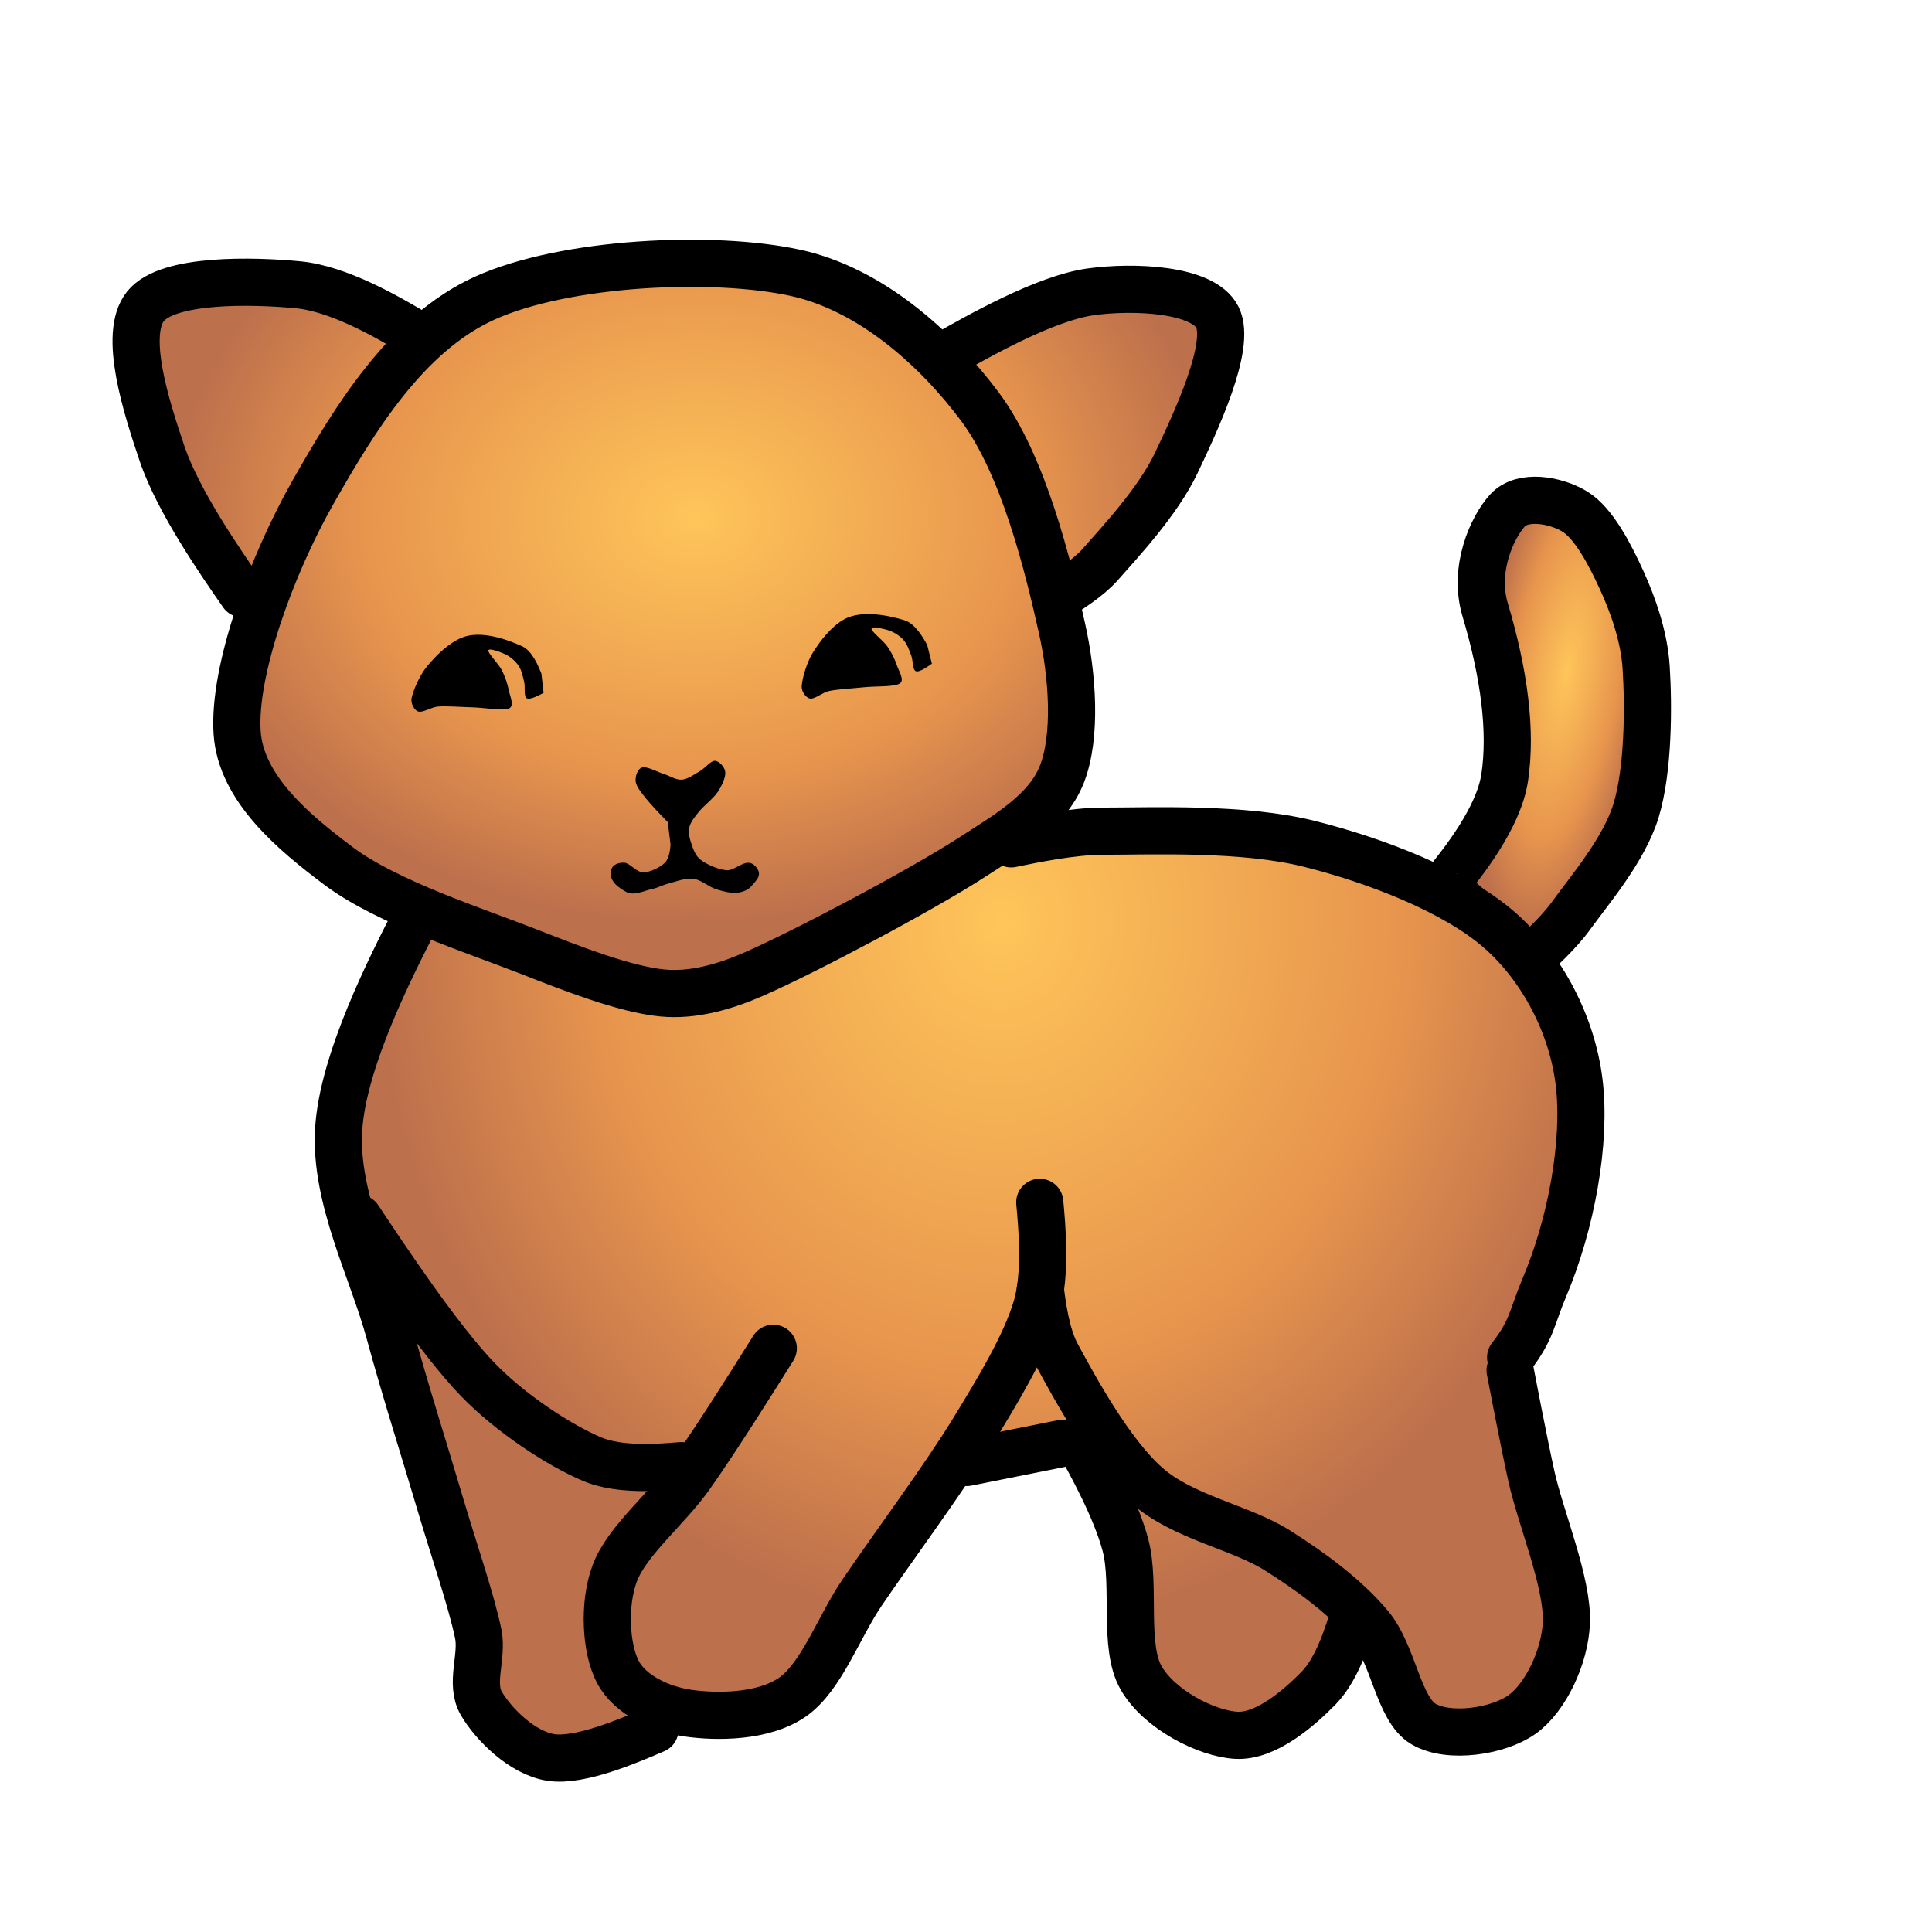
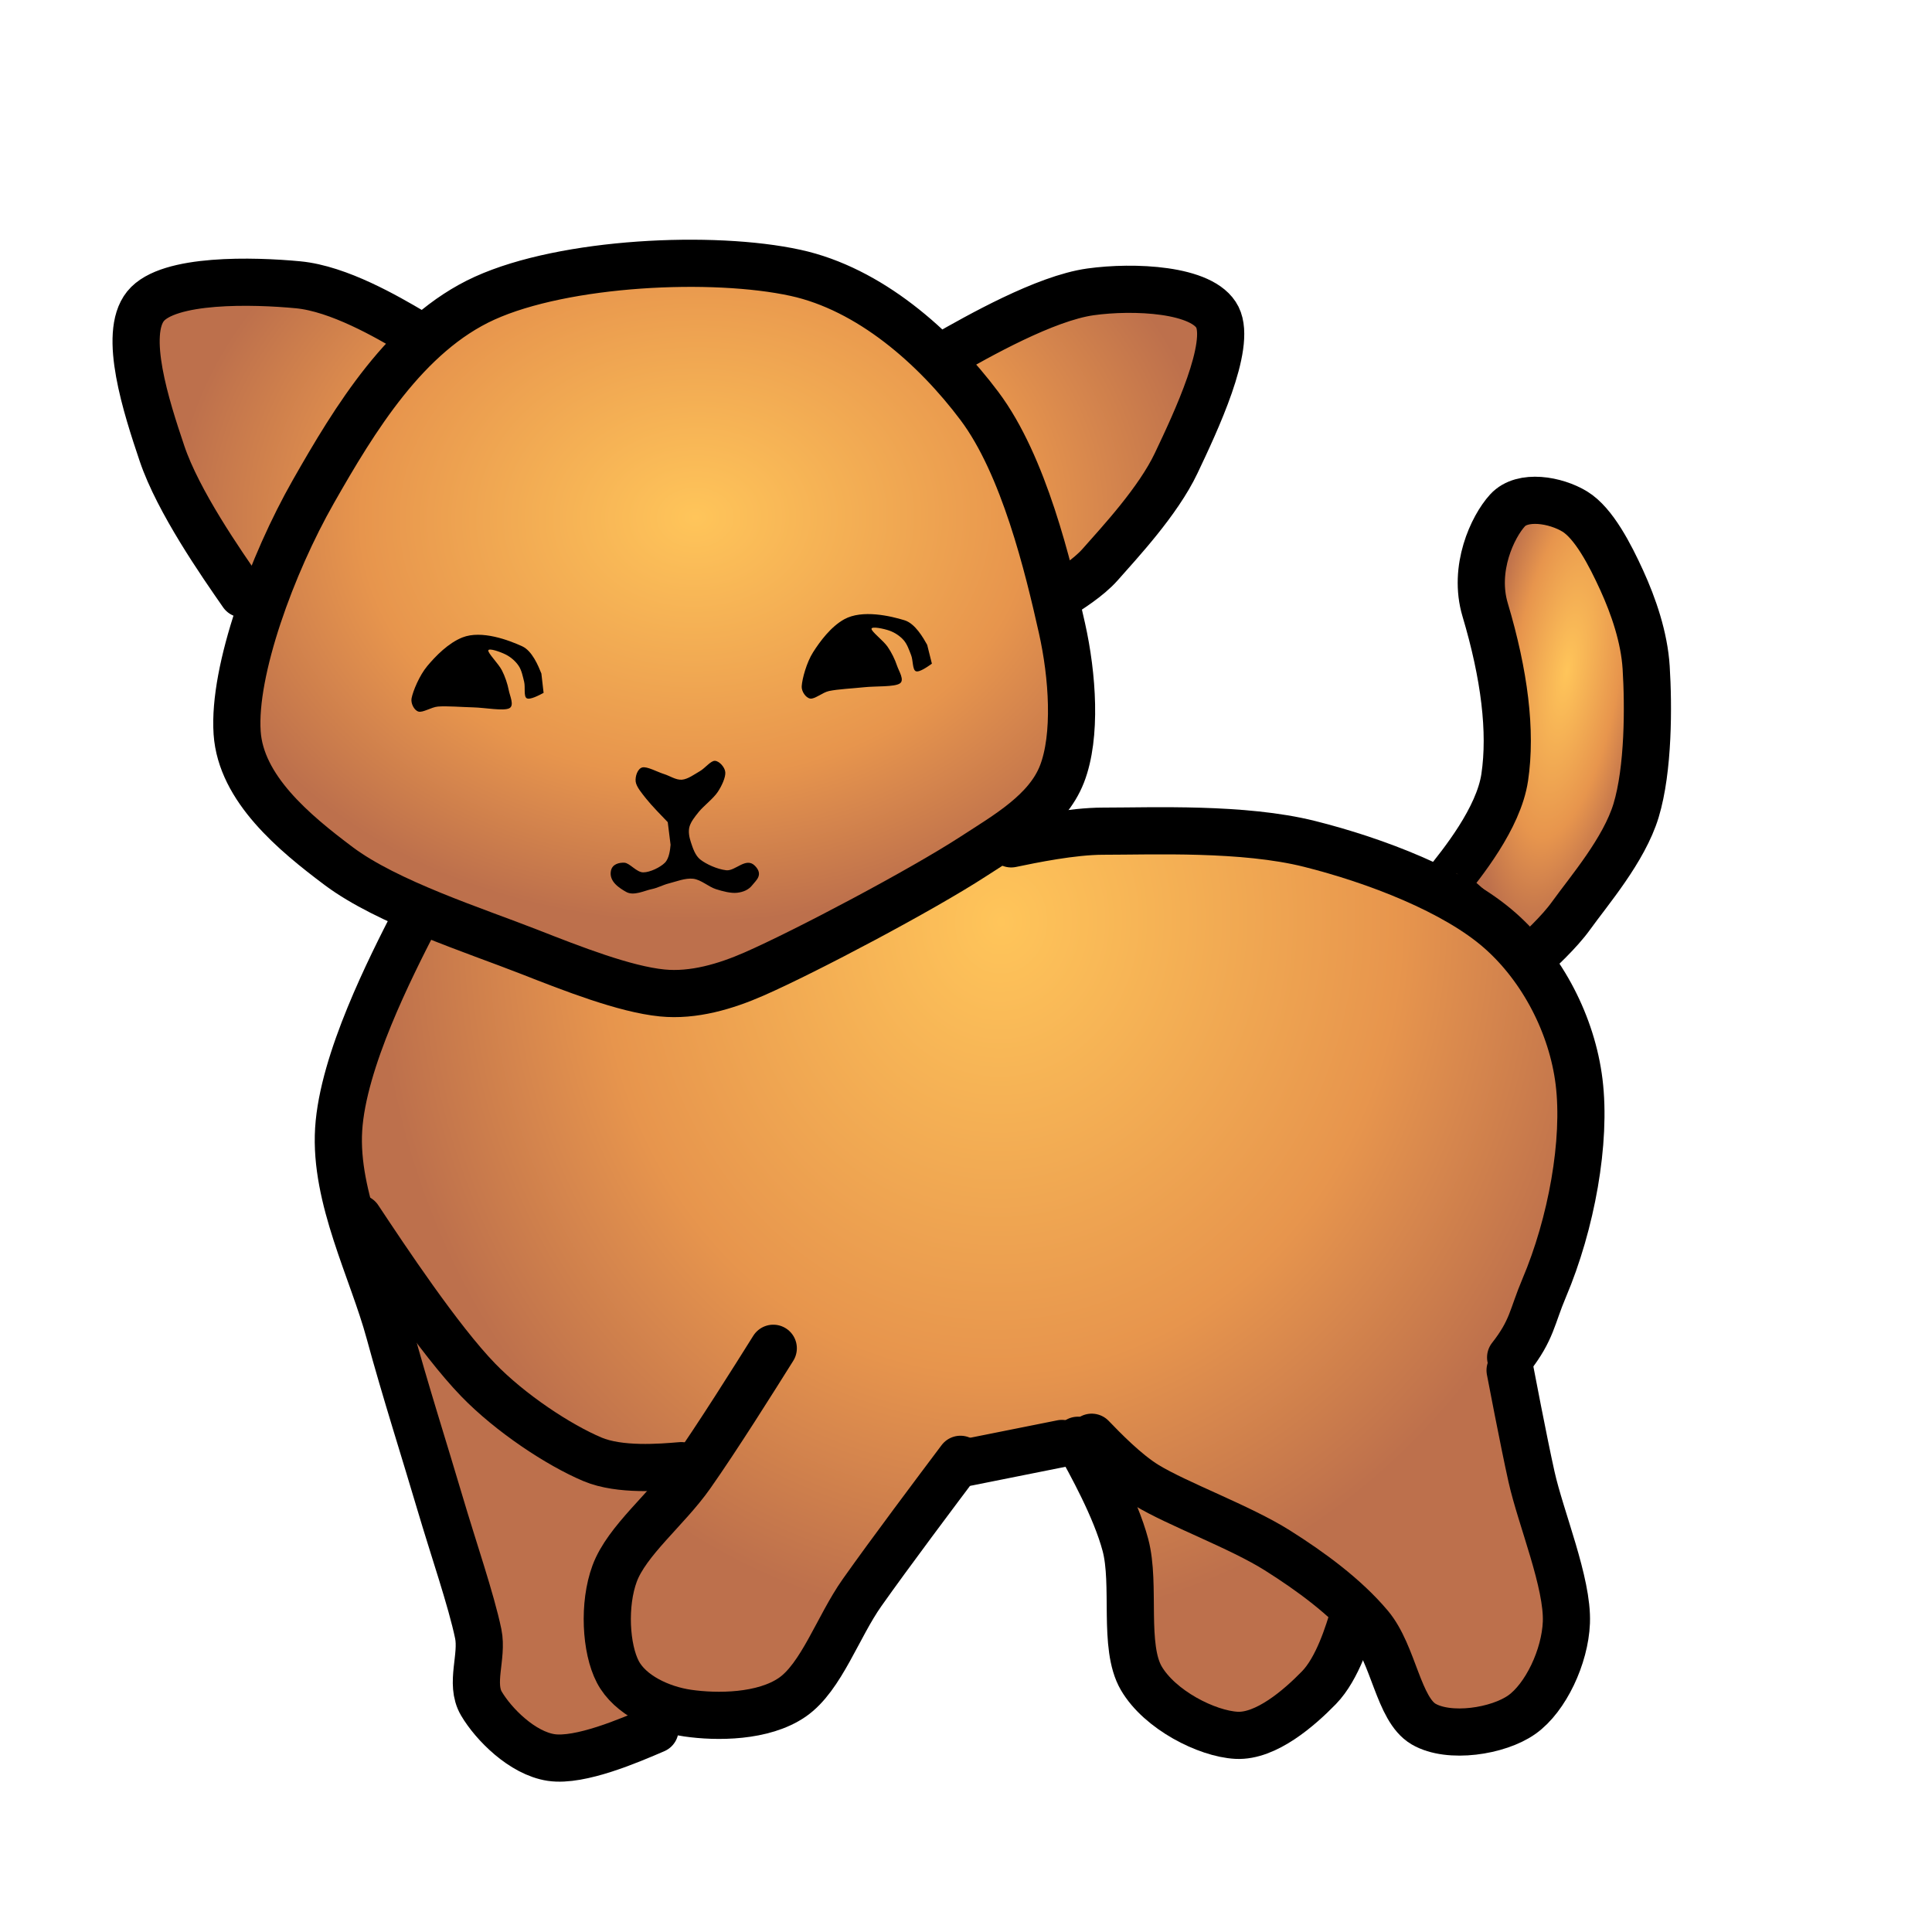
<svg xmlns="http://www.w3.org/2000/svg" width="100%" height="100%" viewBox="0 0 1024 1024" version="1.1" xml:space="preserve" style="fill-rule:evenodd;clip-rule:evenodd;stroke-linecap:round;stroke-linejoin:round;stroke-miterlimit:1.5;">
  <g id="outline">
    <g transform="matrix(0.987379,0.158374,-0.158374,0.987379,79.99166,-117.2859)">
      <path d="M810.144,513.285C803.89,501.661 789.964,478.1 771.935,462.87C783.41,458.367 785.665,439.811 787.658,427.184C790.158,411.351 788.283,386.767 785.158,368.434C782.147,350.767 769.95,334.059 768.908,317.184C767.867,300.309 769.95,272.392 778.908,267.184C787.867,261.976 812.671,273.606 822.658,285.934C835.992,302.392 855.277,336.883 858.908,365.934C862.658,395.934 853.283,441.976 845.158,465.934C839.16,483.62 811.633,491.066 810.158,509.684C810.066,510.849 810.064,512.051 810.144,513.285Z" style="fill:url(#_Radial1);" />
      <path d="M769.681,470.805C777.309,457.511 792.564,430.923 792.315,408.978C792.034,384.332 783.587,355.279 768,322.926C758.1,302.377 764.917,278.854 771.363,269.031C777.808,259.208 795.744,259.503 806.673,263.987C817.603,268.471 828.802,283.729 836.939,295.934C845.346,308.545 853.588,323.995 857.117,339.652C861.6,359.549 866.925,392.617 863.842,415.317C860.901,436.977 845.907,461.276 838.621,475.849C833.754,485.583 824.668,497.029 820.125,502.752M820.125,502.752C803.31,492.103 786.496,481.454 769.681,470.805" style="fill:none;stroke:black;stroke-width:25px;" />
    </g>
    <path d="M771.935,462.87C789.964,478.1 803.89,501.661 810.144,513.285C811.493,534.341 836.323,565.065 835.158,592.184C833.7,626.142 806.2,683.226 801.408,713.434C798.264,733.255 802.153,753.821 806.408,773.434C811.2,795.517 828.492,824.892 830.158,845.934C831.619,864.37 824.117,888.226 816.408,899.684C809.749,909.584 795.838,914.478 783.908,914.684C771.825,914.892 755.158,908.017 743.908,900.934C732.686,893.868 725.575,871.559 716.408,872.184C707.242,872.809 700.367,896.559 688.908,904.684C677.45,912.809 661.2,921.351 647.658,920.934C634.117,920.517 616.103,914.248 607.658,902.184C598.908,889.684 599.285,864.693 595.158,845.934C590.575,825.101 587.45,790.309 580.158,777.184C575.231,768.314 561.388,769.017 551.408,767.184C541.2,765.309 528.7,761.279 518.908,765.934C506.2,771.976 486.767,788.132 475.158,803.434C461.408,821.559 449.533,858.017 436.408,874.684C426.25,887.584 410.575,897.601 396.408,903.434C382.405,909.2 365.367,905.101 351.408,909.684C337.45,914.267 327.356,931.927 312.658,930.934C297.242,929.892 269.95,917.601 258.908,903.434C247.867,889.267 251.729,864.813 246.408,845.934C239.95,823.017 228.166,792.833 220.158,765.934C212.033,738.642 204.955,710.154 197.658,682.184C190.158,653.434 171.087,623.68 175.158,593.434C179.533,560.934 198.908,499.059 223.908,487.184C248.908,475.309 295.158,517.184 325.158,522.184C351.103,526.508 379.616,527.27 403.908,517.184C439.533,502.392 508.7,446.142 538.908,433.434C553.304,427.378 569.623,439.331 585.158,440.934C611.408,443.642 665.575,445.934 696.408,449.684C721.232,452.703 754.95,467.184 770.158,463.434C770.774,463.282 771.366,463.093 771.935,462.87Z" style="fill:url(#_Radial2);" />
    <g>
      <path d="M219.849,487.619C207.145,512.467 181.736,562.163 179.494,598.594C177.252,635.026 197.43,673.138 206.397,706.207C214.659,736.673 225.454,770.382 233.3,797.005C240.07,819.972 249.835,848.289 253.478,865.944C255.972,878.033 248.889,892.304 255.159,902.936C261.605,913.865 276.817,929.229 292.151,931.521C307.485,933.812 333.937,922.395 347.163,916.686" style="fill:none;stroke:black;stroke-width:25px;" />
      <path d="M190.059,645.675C204.312,667.16 232.819,710.13 253.478,731.429C270.581,749.062 296.074,765.898 314.01,773.465C328.506,779.58 350.229,777.745 361.09,776.828" style="fill:none;stroke:black;stroke-width:25px;" />
-       <path d="M409.852,714.614C399.95,730.401 380.147,761.975 366.135,781.872C353.483,799.838 332.225,816.622 325.78,833.997C319.734,850.295 321.016,873.791 327.461,886.122C333.907,898.452 350.28,905.919 364.453,907.98C379.866,910.222 404.55,910.207 419.941,899.573C435.354,888.924 444.451,862.48 456.933,844.085C472.906,820.545 500.37,783.553 515.783,758.332C528.593,737.37 543.527,712.933 549.412,692.755C554.593,674.991 552.26,649.842 551.094,637.268" style="fill:none;stroke:black;stroke-width:25px;" />
+       <path d="M409.852,714.614C399.95,730.401 380.147,761.975 366.135,781.872C353.483,799.838 332.225,816.622 325.78,833.997C319.734,850.295 321.016,873.791 327.461,886.122C333.907,898.452 350.28,905.919 364.453,907.98C379.866,910.222 404.55,910.207 419.941,899.573C435.354,888.924 444.104,862.239 456.933,844.085C471.785,823.067 496.633,789.999 509.057,773.465" style="fill:none;stroke:black;stroke-width:25px;" />
      <path d="M512.42,775.146C529.235,771.783 546.049,768.42 562.864,765.057" style="fill:none;stroke:black;stroke-width:25px;" />
      <path d="M800.664,719.457C812.072,704.9 811.931,698.017 818.443,682.667C832.874,648.652 840.833,604.946 836.939,573.373C833.25,543.46 817.68,513.169 795.08,493.228C771.26,472.21 729.076,456.046 694.016,447.264C658.957,438.483 611.065,440.539 584.723,440.539C568.315,440.539 546.745,445.022 535.961,447.264" style="fill:none;stroke:black;stroke-width:25px;" />
    </g>
-     <path d="M551.403,683.444C552.421,691.493 554.456,707.593 560.127,718.051C569.503,735.341 588.184,769.909 607.658,787.184C626.967,804.312 657.255,809.287 676.972,821.702C694.808,832.932 713.034,846.325 725.964,861.674C738.73,876.83 741.097,905.952 754.548,913.799C768,921.646 794.062,917.722 806.673,908.755C819.284,899.787 829.492,878.027 830.214,859.993C831.054,838.975 816.69,804.929 811.718,782.646C807.545,763.946 800.379,726.296 800.379,726.296" style="fill:none;stroke:black;stroke-width:25px;" />
+     <path d="M578.623,761.768C584.64,768.009 596.675,780.49 607.658,787.184C624.05,797.173 657.255,809.287 676.972,821.702C694.808,832.932 713.034,846.325 725.964,861.674C738.73,876.83 741.097,905.952 754.548,913.799C768,921.646 794.062,917.722 806.673,908.755C819.284,899.787 829.492,878.027 830.214,859.993C831.054,838.975 816.69,804.929 811.718,782.646C807.545,763.946 800.379,726.296 800.379,726.296" style="fill:none;stroke:black;stroke-width:25px;" />
    <path d="M571.271,763.376C577.933,775.328 591.258,799.233 596.493,818.864C602.097,839.882 595.091,872.67 604.9,889.484C614.708,906.299 639.65,918.91 655.343,919.75C671.037,920.591 688.692,905.178 699.061,894.529C709.029,884.291 714.714,865.334 717.557,855.856" style="fill:none;stroke:black;stroke-width:25px;" />
  </g>
  <g>
    <path d="M125.158,388.434C125.575,375.309 137.45,349.684 136.408,334.684C135.479,321.298 124.959,310.41 118.908,298.434C108.908,278.642 83.7,237.601 76.408,215.934C71.356,200.922 67.867,179.476 75.158,168.434C82.45,157.392 103.924,150.397 120.158,149.684C139.117,148.851 171.825,158.017 188.908,163.434C201.176,167.324 209.881,183.717 222.658,182.184C238.283,180.309 260.647,156.12 282.658,152.184C314.117,146.559 378.492,144.684 411.408,148.434C435.781,151.21 464.533,167.392 480.158,174.684C489.376,178.986 495.141,193.952 505.158,192.184C519.325,189.684 544.95,164.892 565.158,159.684C584.933,154.587 613.283,156.351 626.408,160.934C636.337,164.401 645.57,176.8 643.908,187.184C641.408,202.809 624.117,233.851 611.408,254.684C598.866,275.244 575.783,294.892 567.658,312.184C561.064,326.218 565.323,343.158 562.658,358.434C559.533,376.351 560.473,402.245 548.908,419.684C535.783,439.476 508.629,462.161 483.908,477.184C456.825,493.642 413.7,510.101 386.408,518.434C365.104,524.939 341.802,532.449 320.158,527.184C289.325,519.684 232.45,492.392 201.408,473.434C175.717,457.743 146.617,427.601 133.908,413.434C128.013,406.862 124.878,397.258 125.158,388.434Z" style="fill:url(#_Radial3);" />
    <path d="M256.841,158.056C215.263,176.93 187.902,222.231 166.043,260.624C144.184,299.017 123.446,355.345 125.688,388.414C127.69,417.94 155.819,441.278 179.494,459.034C205.276,478.371 251.796,493.224 280.381,504.433C303.322,513.43 331.105,524.331 351.002,526.292C367.52,527.921 384.564,522.873 399.764,516.204C427.227,504.153 488.6,471.645 515.783,453.99C533.744,442.325 555.102,430.232 562.864,410.273C570.71,390.095 568.503,358.084 562.864,332.926C555.577,300.418 542.686,246.612 519.146,215.225C495.606,183.838 460.838,153.151 421.622,144.604C377.905,135.076 299.437,138.719 256.841,158.056ZM500.65,188.322C518.399,178.233 553.896,158.056 577.997,154.693C600.641,151.533 637.688,153.011 645.254,168.144C652.821,183.277 633.765,223.632 623.396,245.491C613.787,265.747 593.41,287.527 583.041,299.297C576.964,306.195 566.443,312.806 561.182,316.112M128.519,314.764C117.155,298.43 94.427,265.763 85.862,240.355C77.501,215.55 65.11,177.216 77.13,162.314C89.15,147.412 134.443,148.71 157.981,150.943C179.639,152.997 205.454,168.141 218.361,175.713" style="fill:none;stroke:black;stroke-width:25px;" />
    <g>
      <path d="M491.419,341.755C489.299,337.999 485.057,330.485 479.419,328.755C472.086,326.505 457.003,322.922 447.419,328.255C440.414,332.154 434.669,339.839 430.919,345.755C427.534,351.097 425.169,359.672 424.919,363.755C424.758,366.386 427.003,369.839 429.419,370.255C431.836,370.672 435.906,366.995 439.419,366.255C444.169,365.255 451.752,364.913 457.919,364.255C464.169,363.589 474.003,364.172 476.919,362.255C479.599,360.495 476.433,355.797 475.419,352.755C474.336,349.505 472.541,345.819 470.419,342.755C468.169,339.505 461.753,334.672 461.919,333.255C462.086,331.839 468.586,333.255 471.419,334.255C474.253,335.255 477.003,337.089 478.919,339.255C480.836,341.422 481.836,344.505 482.919,347.255C484.002,350.003 483.586,355.005 485.419,355.755C487.253,356.505 491.697,353.339 493.919,351.755" />
      <g transform="matrix(0.99142,0.130717,-0.130717,0.99142,-155.5841,-46.06843)">
        <path d="M491.419,341.755C489.299,337.999 485.057,330.485 479.419,328.755C472.086,326.505 457.003,322.922 447.419,328.255C440.414,332.154 434.669,339.839 430.919,345.755C427.534,351.097 425.169,359.672 424.919,363.755C424.758,366.386 427.003,369.839 429.419,370.255C431.836,370.672 435.906,366.995 439.419,366.255C444.169,365.255 451.752,364.913 457.919,364.255C464.169,363.589 474.003,364.172 476.919,362.255C479.599,360.495 476.433,355.797 475.419,352.755C474.336,349.505 472.541,345.819 470.419,342.755C468.169,339.505 461.753,334.672 461.919,333.255C462.086,331.839 468.586,333.255 471.419,334.255C474.253,335.255 477.003,337.089 478.919,339.255C480.836,341.422 481.836,344.505 482.919,347.255C484.002,350.003 483.586,355.005 485.419,355.755C487.253,356.505 491.697,353.339 493.919,351.755" />
      </g>
      <path d="M353.919,435.755C351.03,432.783 345.253,426.839 342.419,423.255C340.239,420.497 337.253,417.005 336.919,414.255C336.587,411.517 337.919,407.422 340.419,406.755C342.919,406.089 348.419,409.172 351.919,410.255C355.092,411.237 358.253,413.505 361.419,413.255C364.586,413.005 368.003,410.422 370.919,408.755C373.729,407.15 376.669,403.172 378.919,403.255C381.169,403.339 384.174,406.553 384.419,409.255C384.669,412.005 382.497,416.639 380.419,419.755C378.086,423.255 372.919,427.172 370.419,430.255C368.439,432.698 366.123,435.559 365.419,438.255C364.728,440.905 365.337,443.833 366.195,446.433C367.146,449.314 368.418,453.398 371.125,455.54C374.246,458.011 380.083,460.695 384.919,461.255C389.756,461.815 395.383,454.024 400.144,458.9C404.819,463.689 400.583,466.717 398.859,468.994C396.758,471.767 393.724,472.831 390.681,473.185C387.441,473.562 383.047,472.414 379.419,471.255C375.542,470.017 371.586,466.255 367.419,465.755C363.253,465.255 358.086,467.339 354.419,468.255C351.351,469.022 348.52,470.635 345.419,471.255C341.669,472.005 335.917,475.018 331.919,472.755C328.484,470.811 322.686,467.315 323.788,461.605C324.492,457.963 328.138,457.131 330.919,457.255C333.777,457.383 337.35,462.372 340.933,462.372C344.517,462.372 350.005,459.691 352.419,457.255C354.757,454.897 355.199,450.136 355.419,447.755" />
    </g>
  </g>
  <defs>
    <radialGradient id="_Radial1" cx="0" cy="0" r="1" gradientUnits="userSpaceOnUse" gradientTransform="matrix(43.92217,-1.267206,0.175624,139.3378,815.8995,348.4099)">
      <stop offset="0" style="stop-color:rgb(255,197,90);stop-opacity:1" />
      <stop offset="0.64" style="stop-color:rgb(231,149,77);stop-opacity:1" />
      <stop offset="1" style="stop-color:rgb(189,112,76);stop-opacity:1" />
    </radialGradient>
    <radialGradient id="_Radial2" cx="0" cy="0" r="1" gradientUnits="userSpaceOnUse" gradientTransform="matrix(330.3519,-3.406847,1.320922,374.6059,529.8733,487.712)">
      <stop offset="0" style="stop-color:rgb(255,197,90);stop-opacity:1" />
      <stop offset="0.64" style="stop-color:rgb(231,149,77);stop-opacity:1" />
      <stop offset="1" style="stop-color:rgb(189,112,76);stop-opacity:1" />
    </radialGradient>
    <radialGradient id="_Radial3" cx="0" cy="0" r="1" gradientUnits="userSpaceOnUse" gradientTransform="matrix(276.3256,-1.959255,1.104896,215.4334,368.167,274.0409)">
      <stop offset="0" style="stop-color:rgb(255,197,90);stop-opacity:1" />
      <stop offset="0.64" style="stop-color:rgb(231,149,77);stop-opacity:1" />
      <stop offset="1" style="stop-color:rgb(189,112,76);stop-opacity:1" />
    </radialGradient>
  </defs>
</svg>
